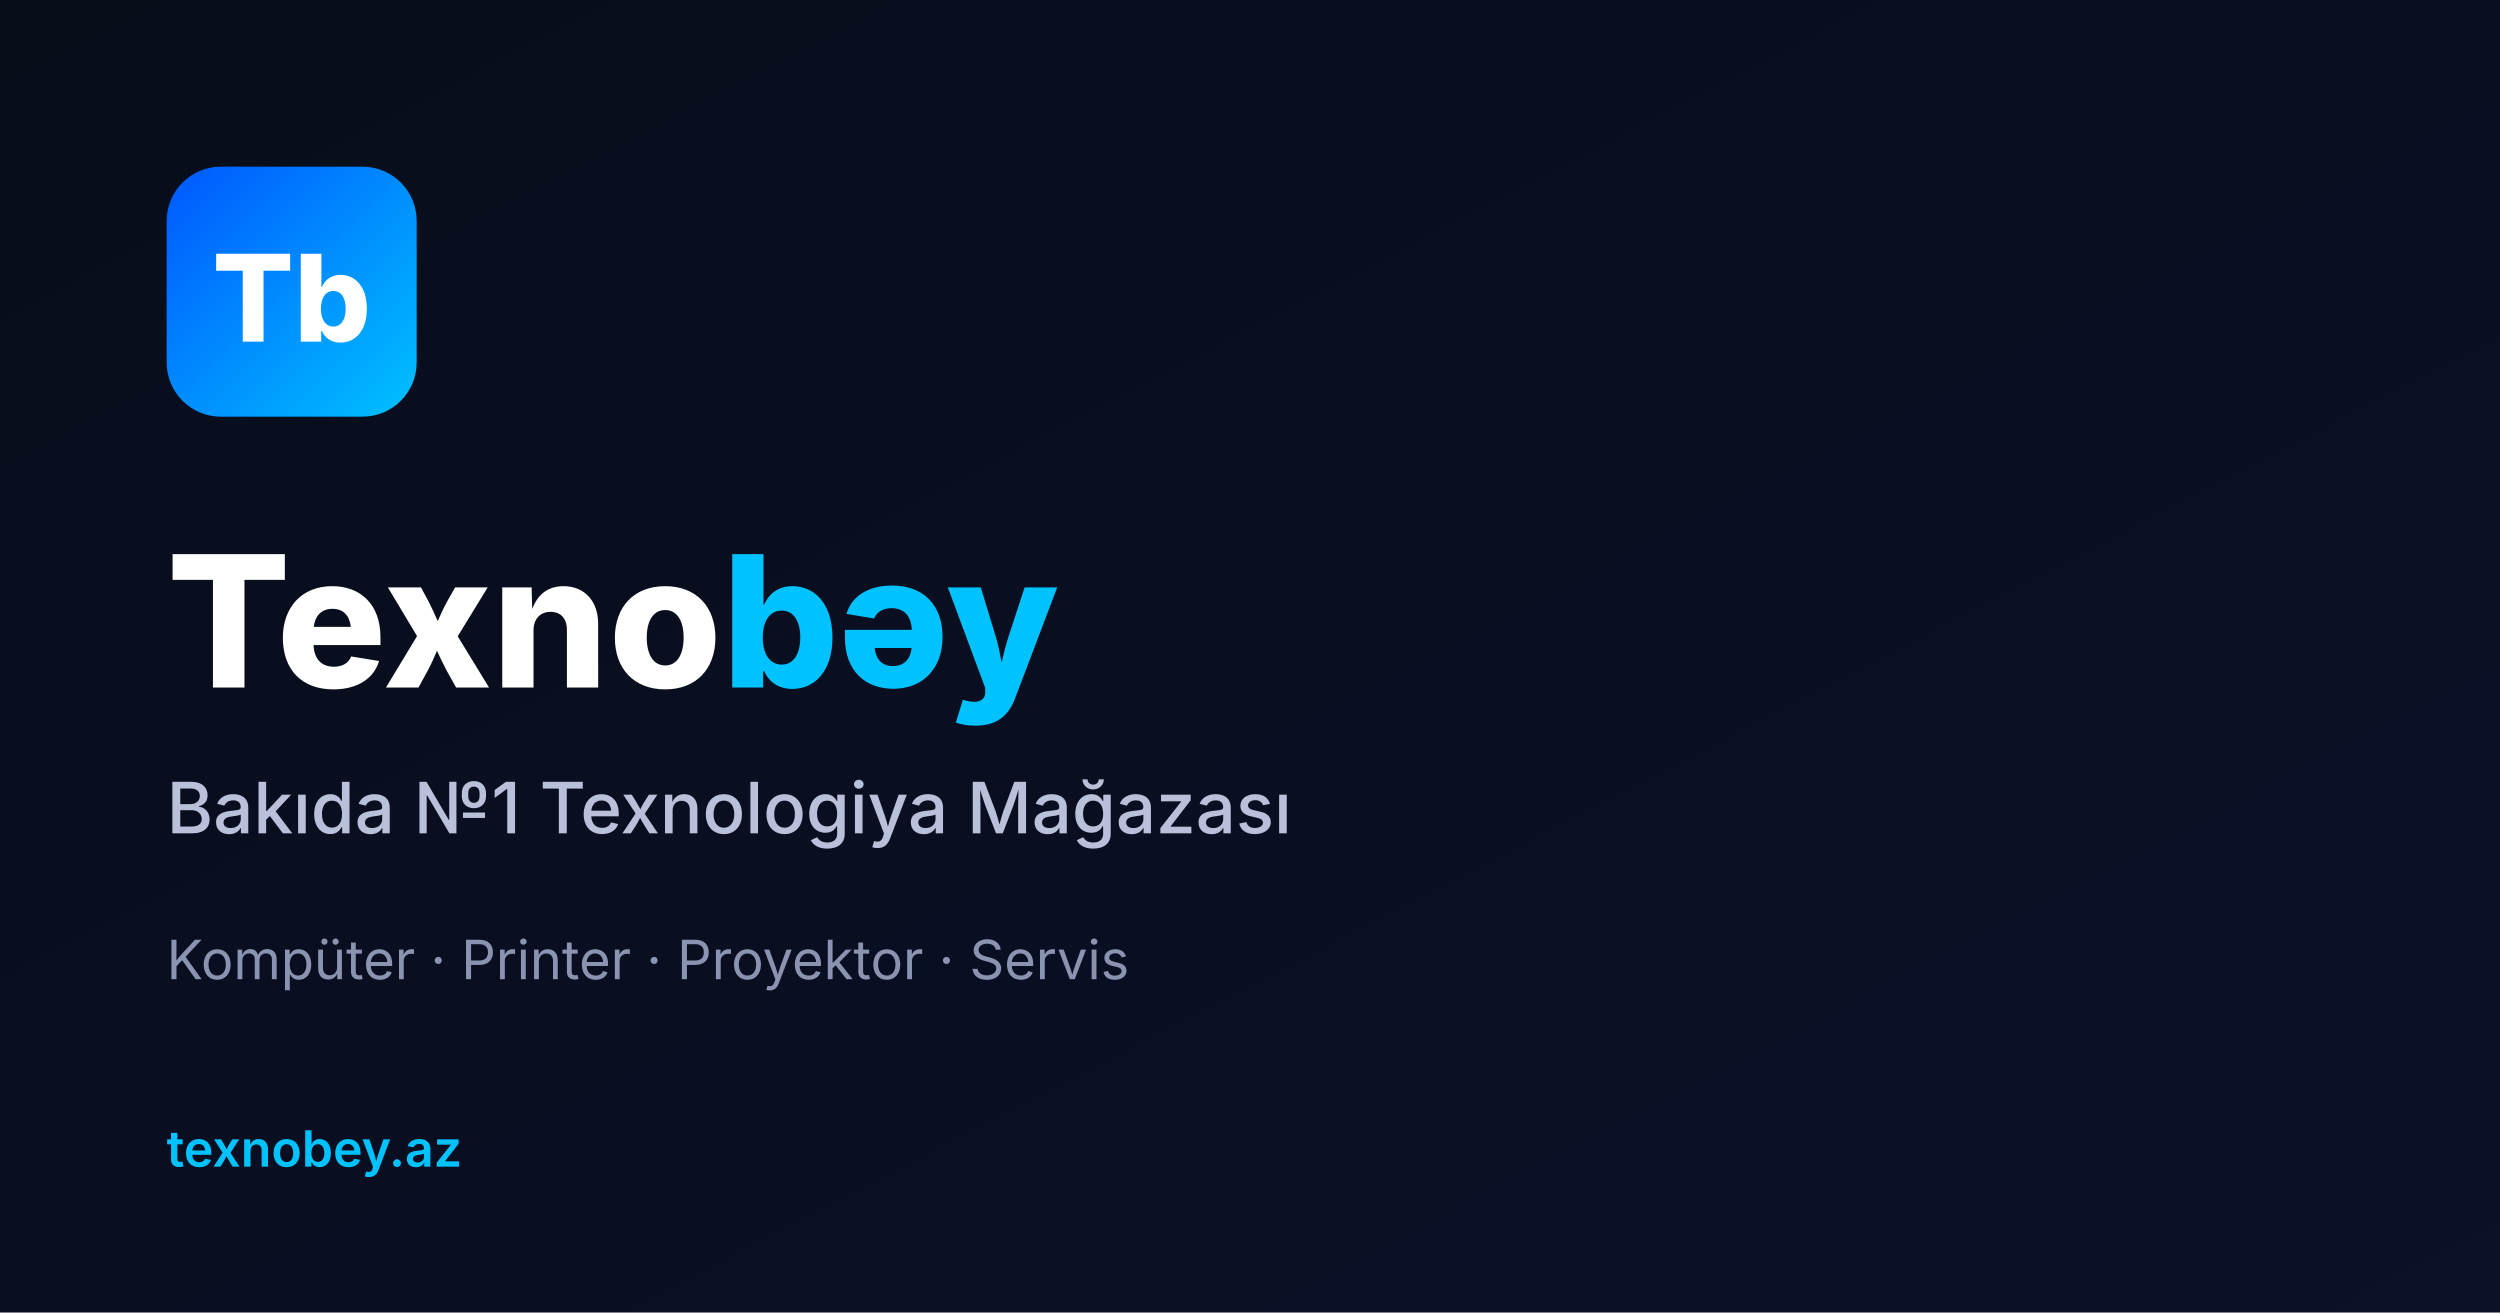
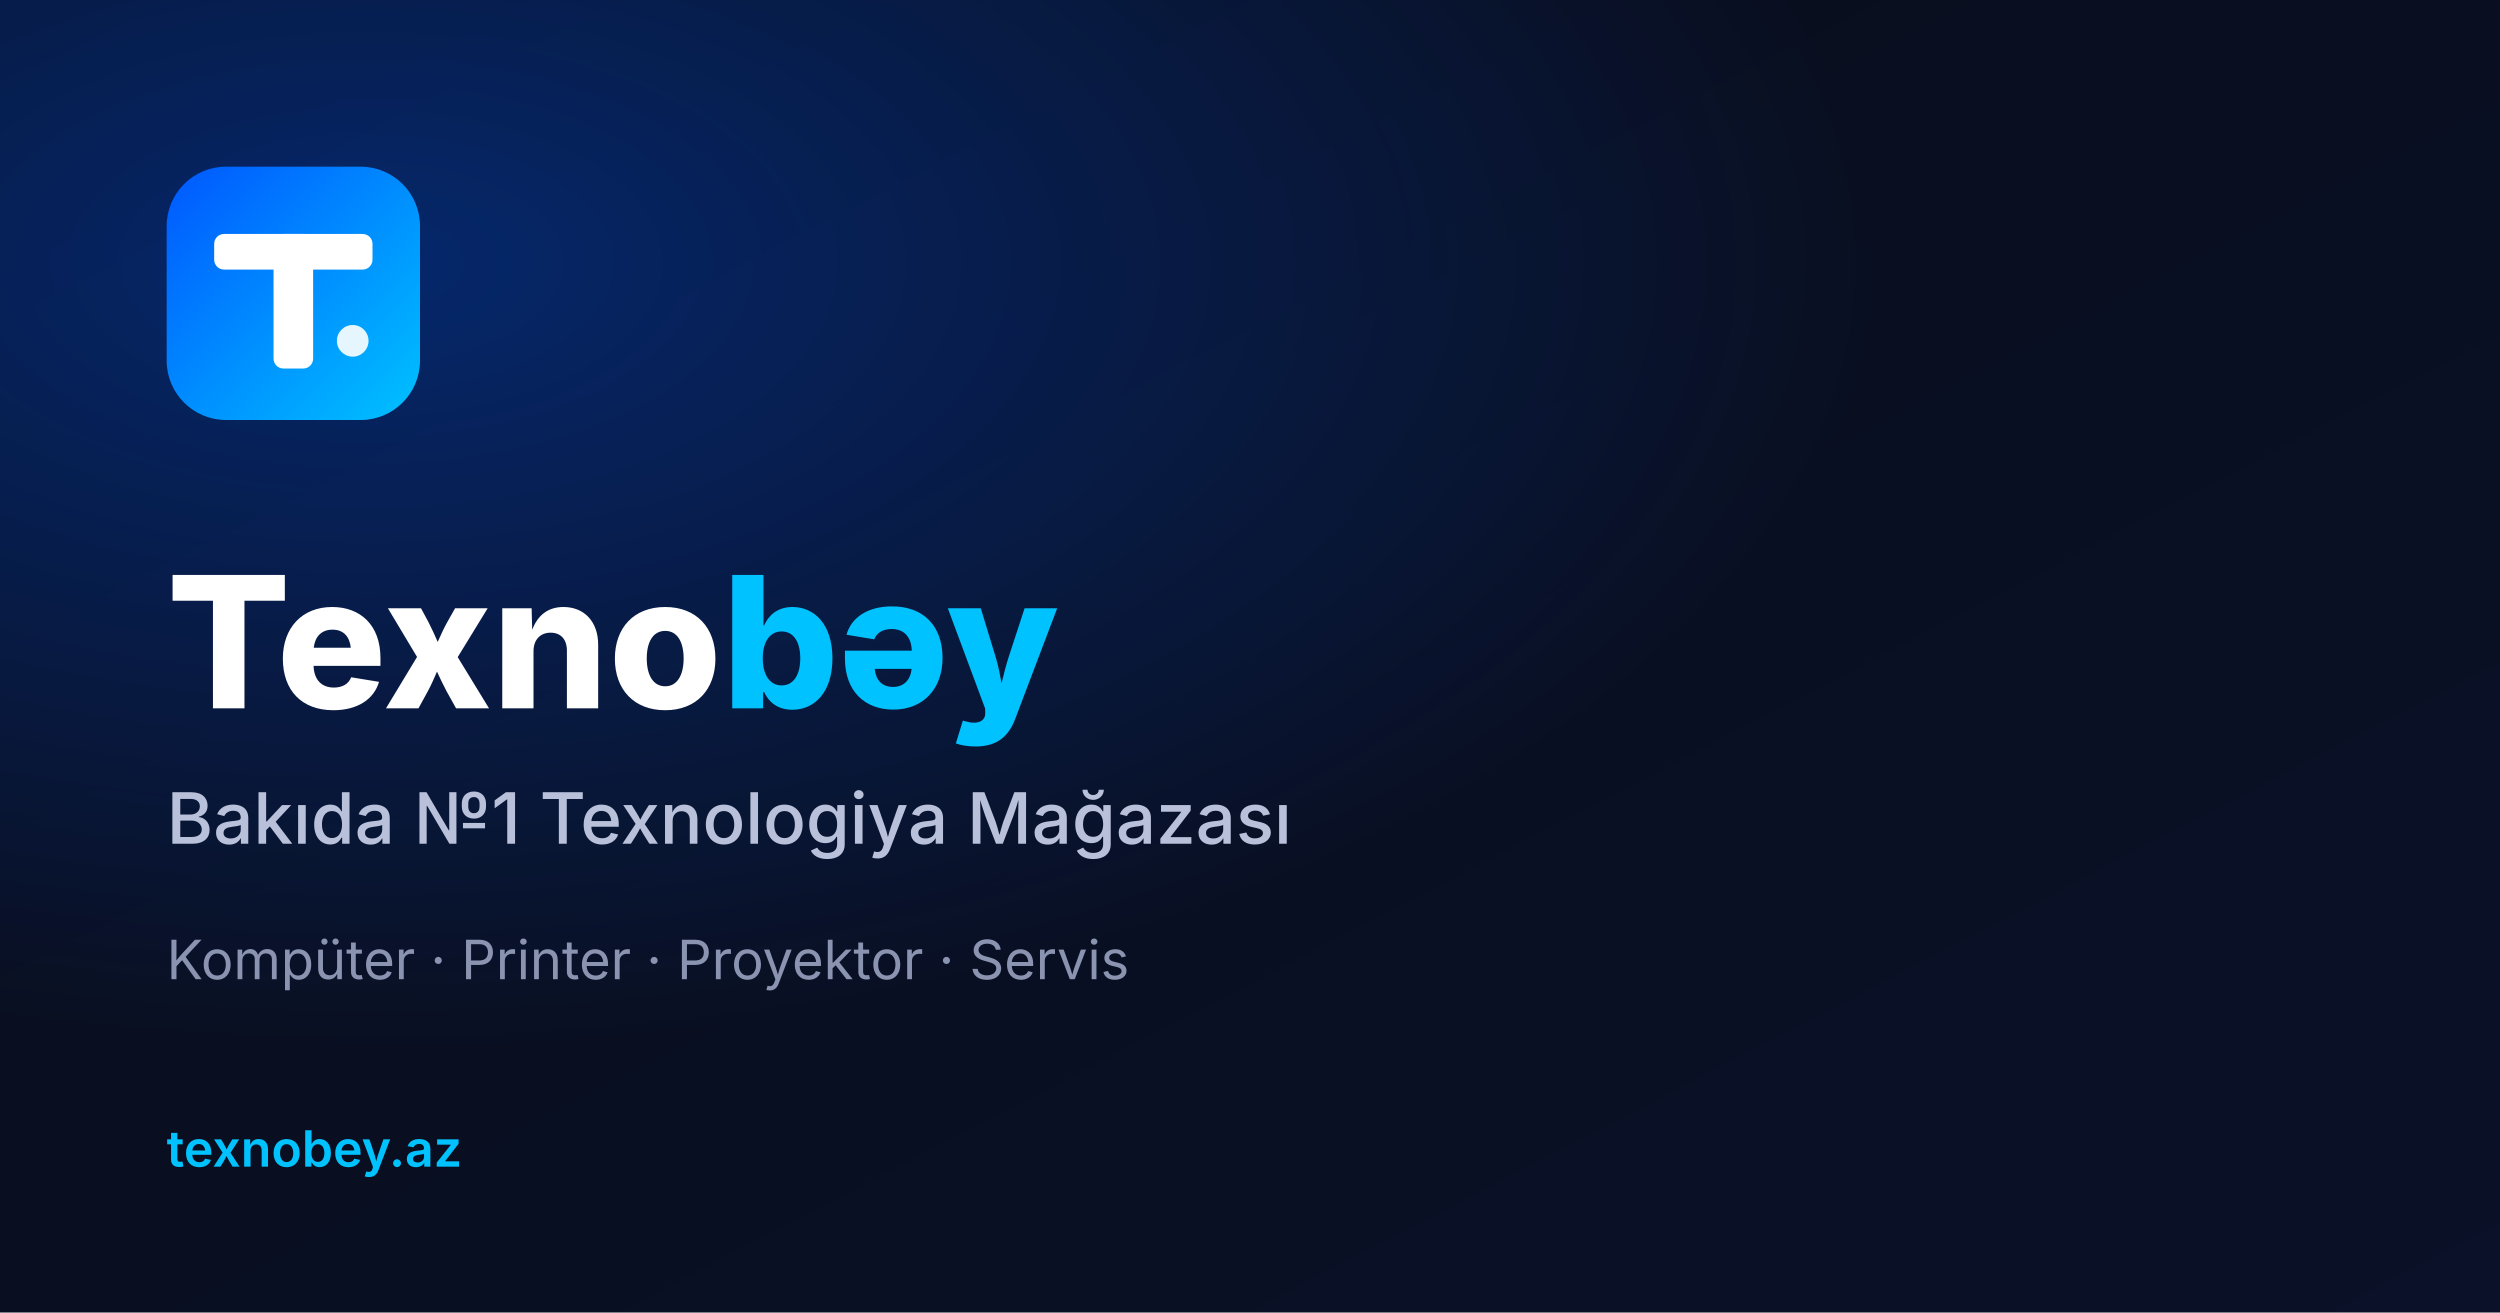
<svg xmlns="http://www.w3.org/2000/svg" viewBox="0 0 1200 630">
  <defs>
    <linearGradient id="bg" x1="0" y1="0" x2="1" y2="1">
      <stop offset="0" stop-color="#080D1A" />
      <stop offset="1" stop-color="#0A1128" />
    </linearGradient>
    <linearGradient id="accent" x1="0" y1="0" x2="1" y2="1">
      <stop offset="0" stop-color="#0057ff" />
      <stop offset="1" stop-color="#00c2ff" />
    </linearGradient>
+     <radialGradient id="glow" cx="0.15" cy="0.2" r="0.6">
+       <stop offset="0" stop-color="#0057ff" stop-opacity="0.35" />
+       <stop offset="1" stop-color="#0057ff" stop-opacity="0" />
+     </radialGradient>
  </defs>
  <rect width="1200" height="630" fill="url(#bg)" />
-   <rect x="80" y="80" width="120" height="120" rx="26" fill="url(#accent)" />
-   <text x="140" y="164" text-anchor="middle" font-family="Inter, Segoe UI, sans-serif" font-weight="800" font-size="58" fill="#ffffff">Tb</text>
-   <text x="80" y="330" font-family="Inter, Segoe UI, sans-serif" font-weight="800" font-size="88" fill="#ffffff">Texno<tspan fill="#00c2ff">bəy</tspan>
+   <rect width="1200" height="630" fill="url(#glow)" />
+   <g transform="translate(80,80) scale(1.9)">
+     <rect width="64" height="64" rx="15" fill="url(#accent)" />
+     <rect x="12" y="17" width="40" height="9" rx="2.5" fill="#ffffff" />
+     <rect x="27" y="17" width="10" height="34" rx="2.5" fill="#ffffff" />
+     <circle cx="47" cy="44" r="4" fill="#ffffff" opacity="0.9" />
+   </g>
+   <text x="80" y="340" font-family="Inter, Segoe UI, sans-serif" font-weight="800" font-size="88" fill="#ffffff">Texno<tspan fill="#00c2ff">bəy</tspan>
  </text>
-   <text x="80" y="400" font-family="Inter, Segoe UI, sans-serif" font-weight="500" font-size="34" fill="#b8c1d9">Bakıda №1 Texnologiya Mağazası</text>
+   <text x="80" y="405" font-family="Inter, Segoe UI, sans-serif" font-weight="500" font-size="34" fill="#b8c1d9">Bakıda №1 Texnologiya Mağazası</text>
  <text x="80" y="470" font-family="Inter, Segoe UI, sans-serif" font-weight="400" font-size="26" fill="#8a94b0">Kompüter · Printer · Proyektor · Servis</text>
  <text x="80" y="560" font-family="Inter, Segoe UI, sans-serif" font-weight="600" font-size="24" fill="#00c2ff">texnobey.az</text>
</svg>
